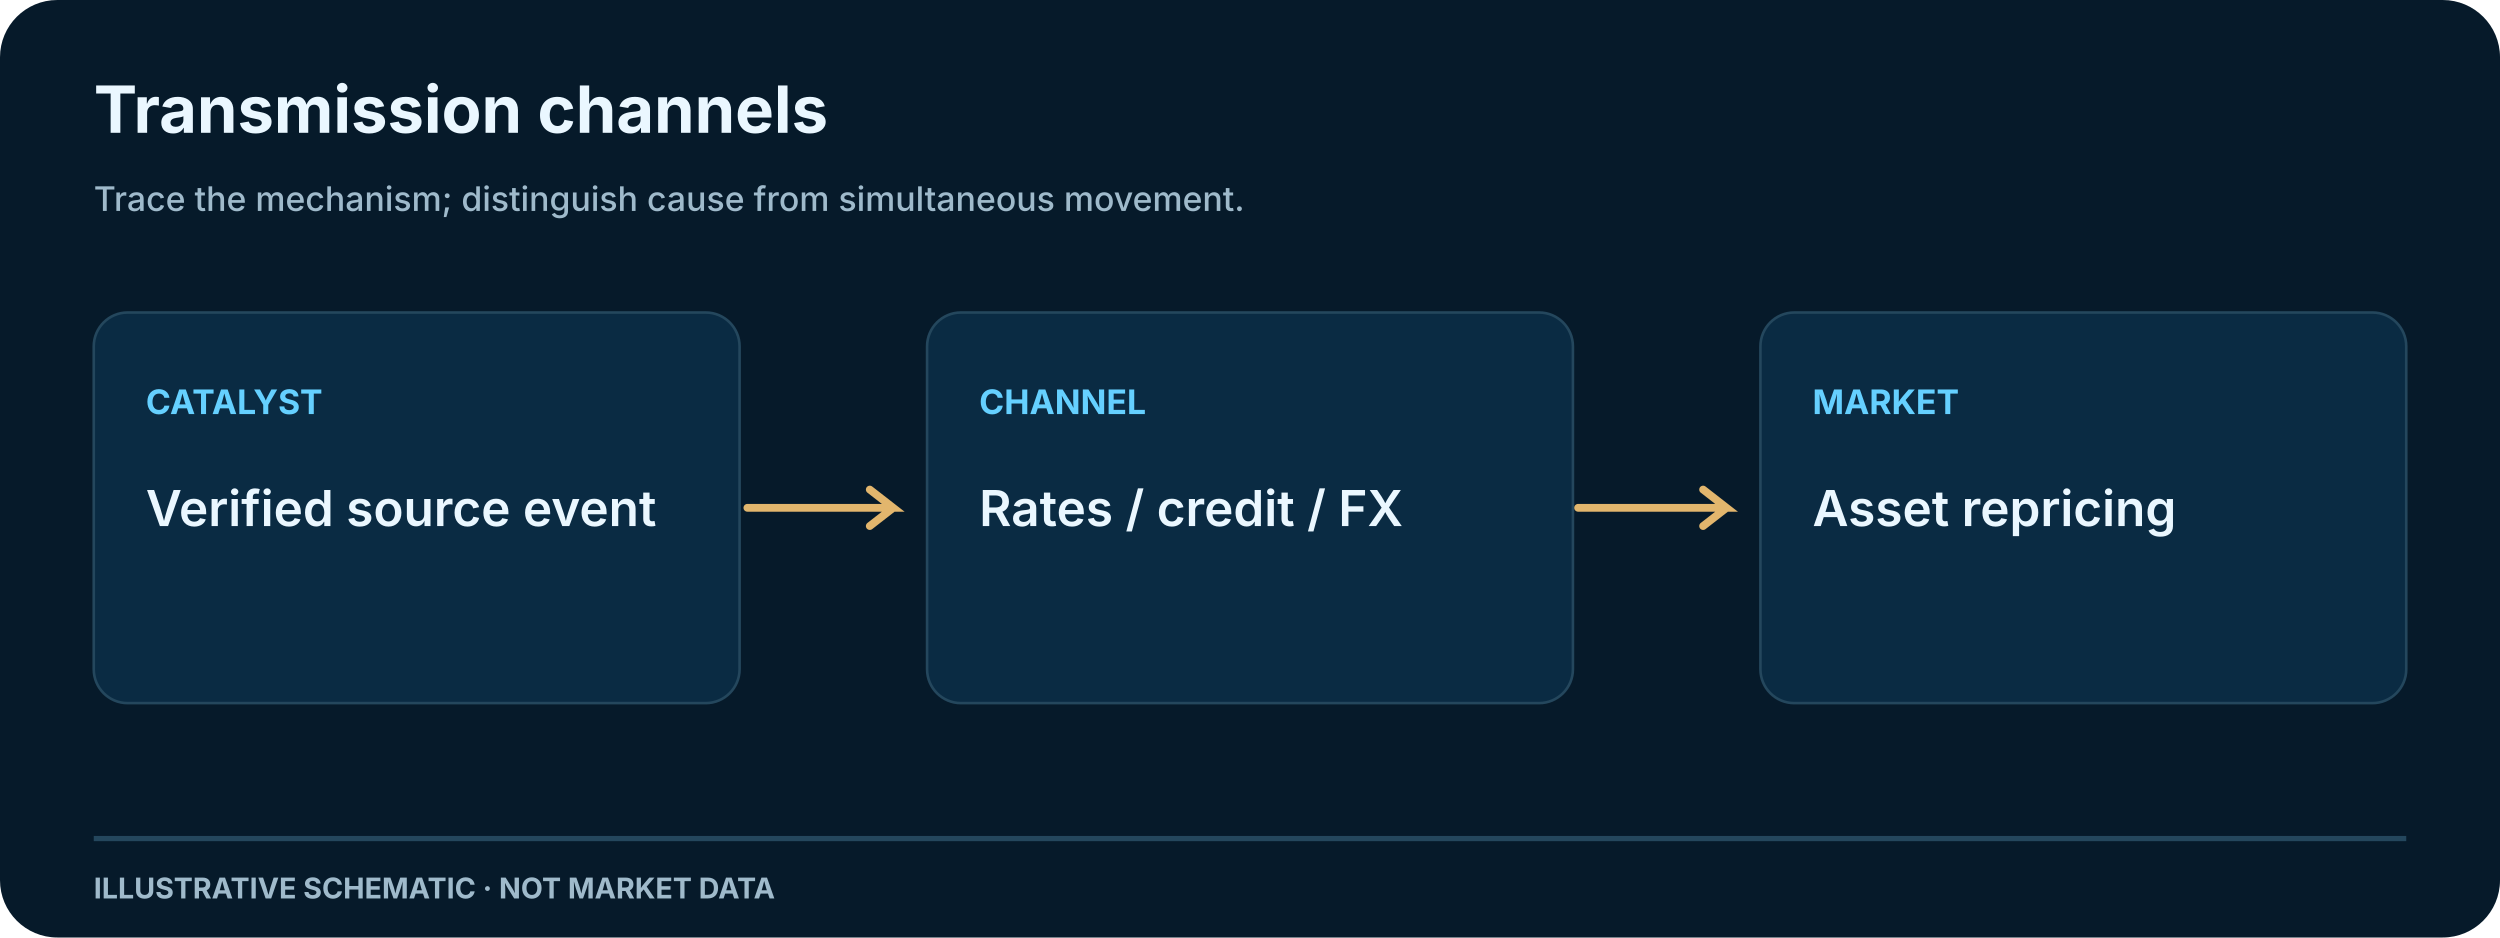
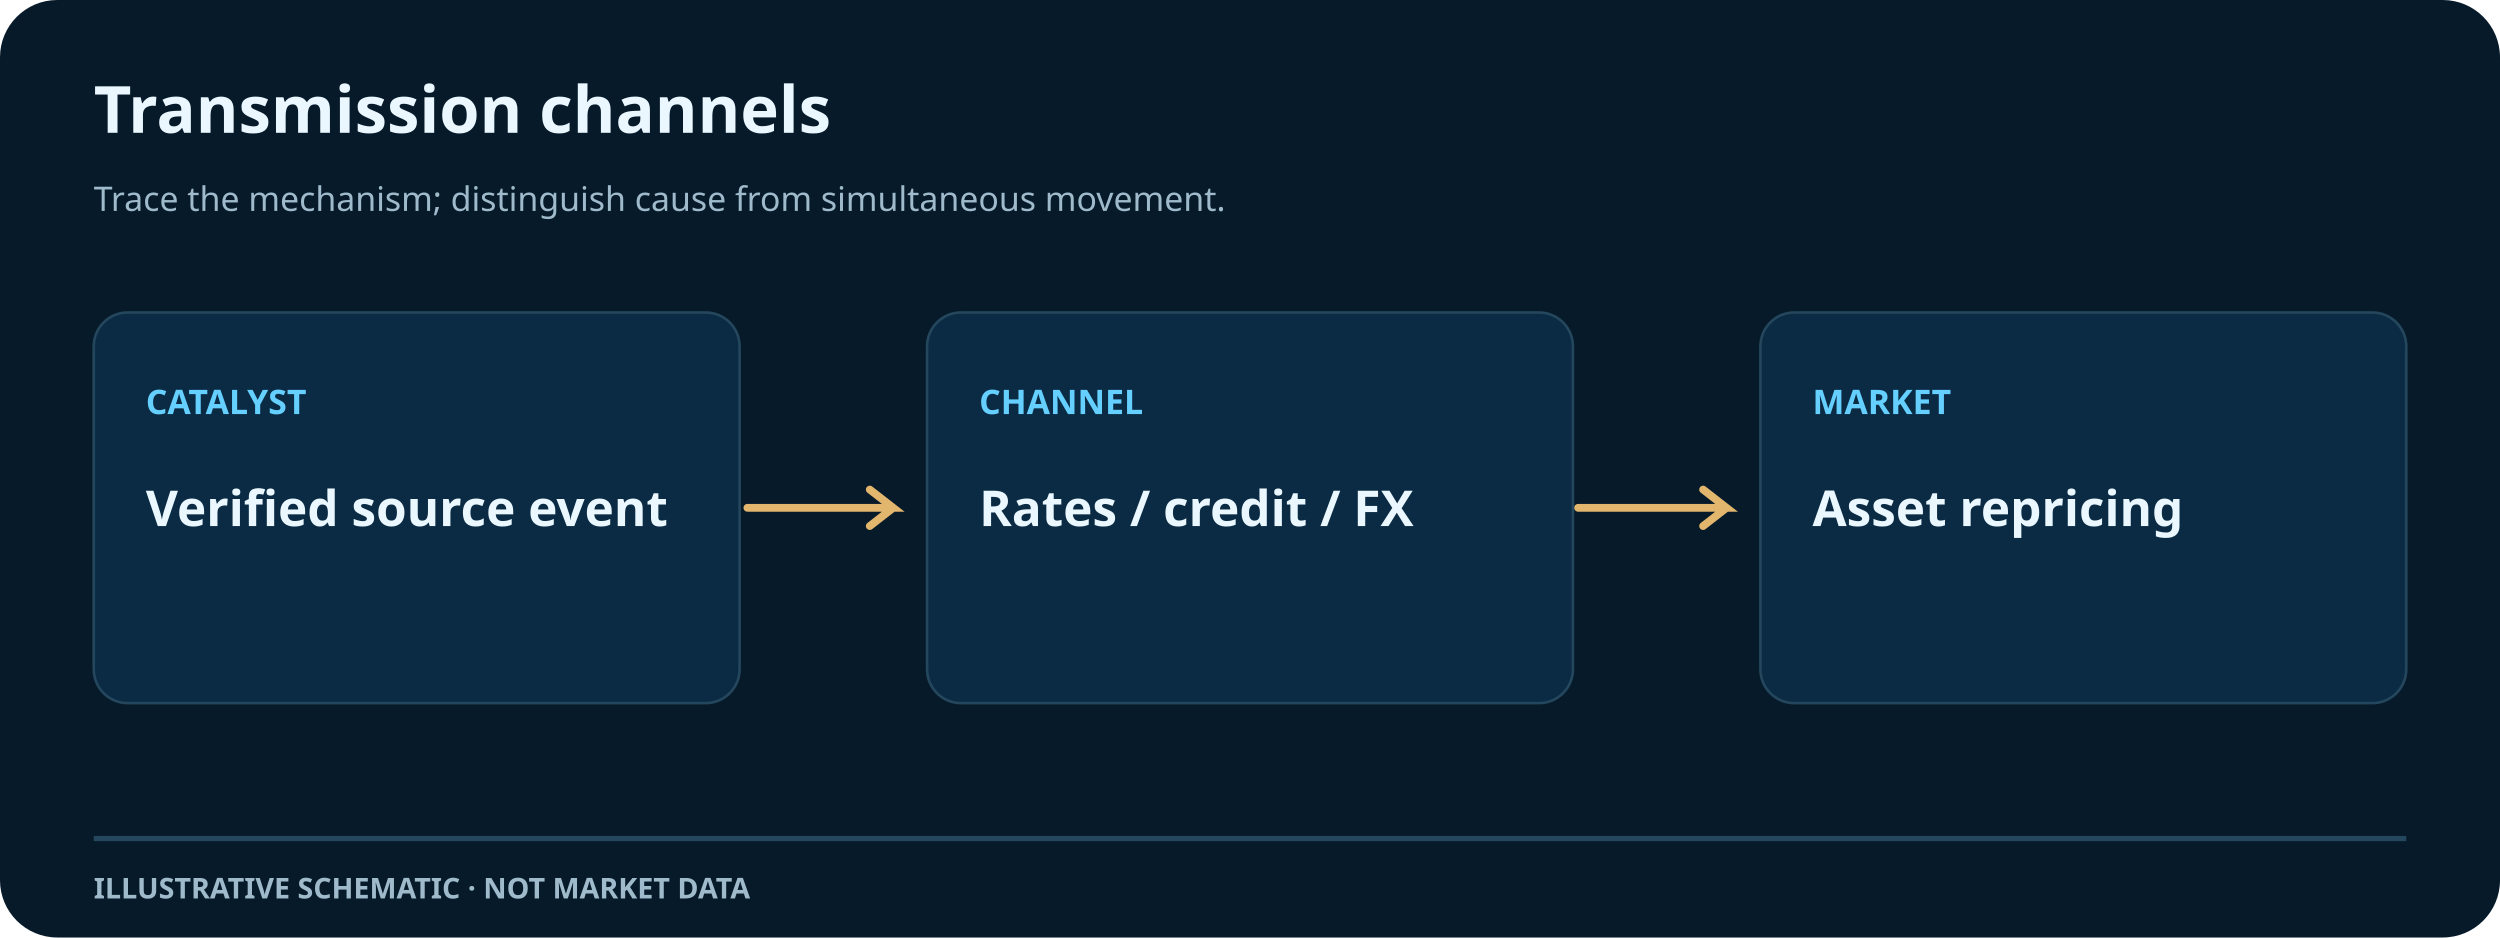
<svg xmlns="http://www.w3.org/2000/svg" width="960" height="360" viewBox="0 0 960 360" role="img" aria-label="Transmission channels illustrative schematic">
  <rect width="960" height="360" rx="22" fill="#061a2a" />
-   <text x="36" y="51" fill="#eaf7ff" font-family="Inter,Segoe UI,Arial,sans-serif" font-size="25" font-weight="750" text-anchor="start">Transmission channels</text>
-   <text x="36" y="81" fill="#9fbacb" font-family="Inter,Segoe UI,Arial,sans-serif" font-size="13" font-weight="500" text-anchor="start">Trace the mechanism; distinguish cause from simultaneous movement.</text>
+   <text x="36" y="51" fill="#eaf7ff" font-family="Figtree,sans-serif" font-size="25" font-weight="750" text-anchor="start">Transmission channels</text>
+   <text x="36" y="81" fill="#9fbacb" font-family="Figtree,sans-serif" font-size="13" font-weight="500" text-anchor="start">Trace the mechanism; distinguish cause from simultaneous movement.</text>
  <rect x="36" y="120" width="248" height="150" rx="13" fill="#0a2b43" stroke="#24475d" />
  <rect x="356" y="120" width="248" height="150" rx="13" fill="#0a2b43" stroke="#24475d" />
  <rect x="676" y="120" width="248" height="150" rx="13" fill="#0a2b43" stroke="#24475d" />
-   <text x="56" y="159" fill="#65d0ff" font-family="Inter,Segoe UI,Arial,sans-serif" font-size="13" font-weight="750" text-anchor="start">CATALYST</text>
-   <text x="56" y="202" fill="#eaf7ff" font-family="Inter,Segoe UI,Arial,sans-serif" font-size="19" font-weight="600" text-anchor="start">Verified source event</text>
-   <text x="376" y="159" fill="#65d0ff" font-family="Inter,Segoe UI,Arial,sans-serif" font-size="13" font-weight="750" text-anchor="start">CHANNEL</text>
-   <text x="376" y="202" fill="#eaf7ff" font-family="Inter,Segoe UI,Arial,sans-serif" font-size="19" font-weight="600" text-anchor="start">Rates / credit / FX</text>
-   <text x="696" y="159" fill="#65d0ff" font-family="Inter,Segoe UI,Arial,sans-serif" font-size="13" font-weight="750" text-anchor="start">MARKET</text>
-   <text x="696" y="202" fill="#eaf7ff" font-family="Inter,Segoe UI,Arial,sans-serif" font-size="19" font-weight="600" text-anchor="start">Asset repricing</text>
+   <text x="56" y="159" fill="#65d0ff" font-family="Figtree,sans-serif" font-size="13" font-weight="750" text-anchor="start">CATALYST</text>
+   <text x="56" y="202" fill="#eaf7ff" font-family="Figtree,sans-serif" font-size="19" font-weight="600" text-anchor="start">Verified source event</text>
+   <text x="376" y="159" fill="#65d0ff" font-family="Figtree,sans-serif" font-size="13" font-weight="750" text-anchor="start">CHANNEL</text>
+   <text x="376" y="202" fill="#eaf7ff" font-family="Figtree,sans-serif" font-size="19" font-weight="600" text-anchor="start">Rates / credit / FX</text>
+   <text x="696" y="159" fill="#65d0ff" font-family="Figtree,sans-serif" font-size="13" font-weight="750" text-anchor="start">MARKET</text>
+   <text x="696" y="202" fill="#eaf7ff" font-family="Figtree,sans-serif" font-size="19" font-weight="600" text-anchor="start">Asset repricing</text>
  <path d="M287 195H343l-9-7m9 7-9 7M606 195h57l-9-7m9 7-9 7" stroke="#e2b66d" stroke-width="3" fill="none" stroke-linecap="round" />
  <path d="M36 322H924" stroke="#24475d" stroke-width="2" />
-   <text x="36" y="345" fill="#9fbacb" font-family="Inter,Segoe UI,Arial,sans-serif" font-size="11" font-weight="700" text-anchor="start">ILLUSTRATIVE SCHEMATIC · NOT MARKET DATA</text>
+   <text x="36" y="345" fill="#9fbacb" font-family="Figtree,sans-serif" font-size="11" font-weight="700" text-anchor="start">ILLUSTRATIVE SCHEMATIC · NOT MARKET DATA</text>
</svg>
